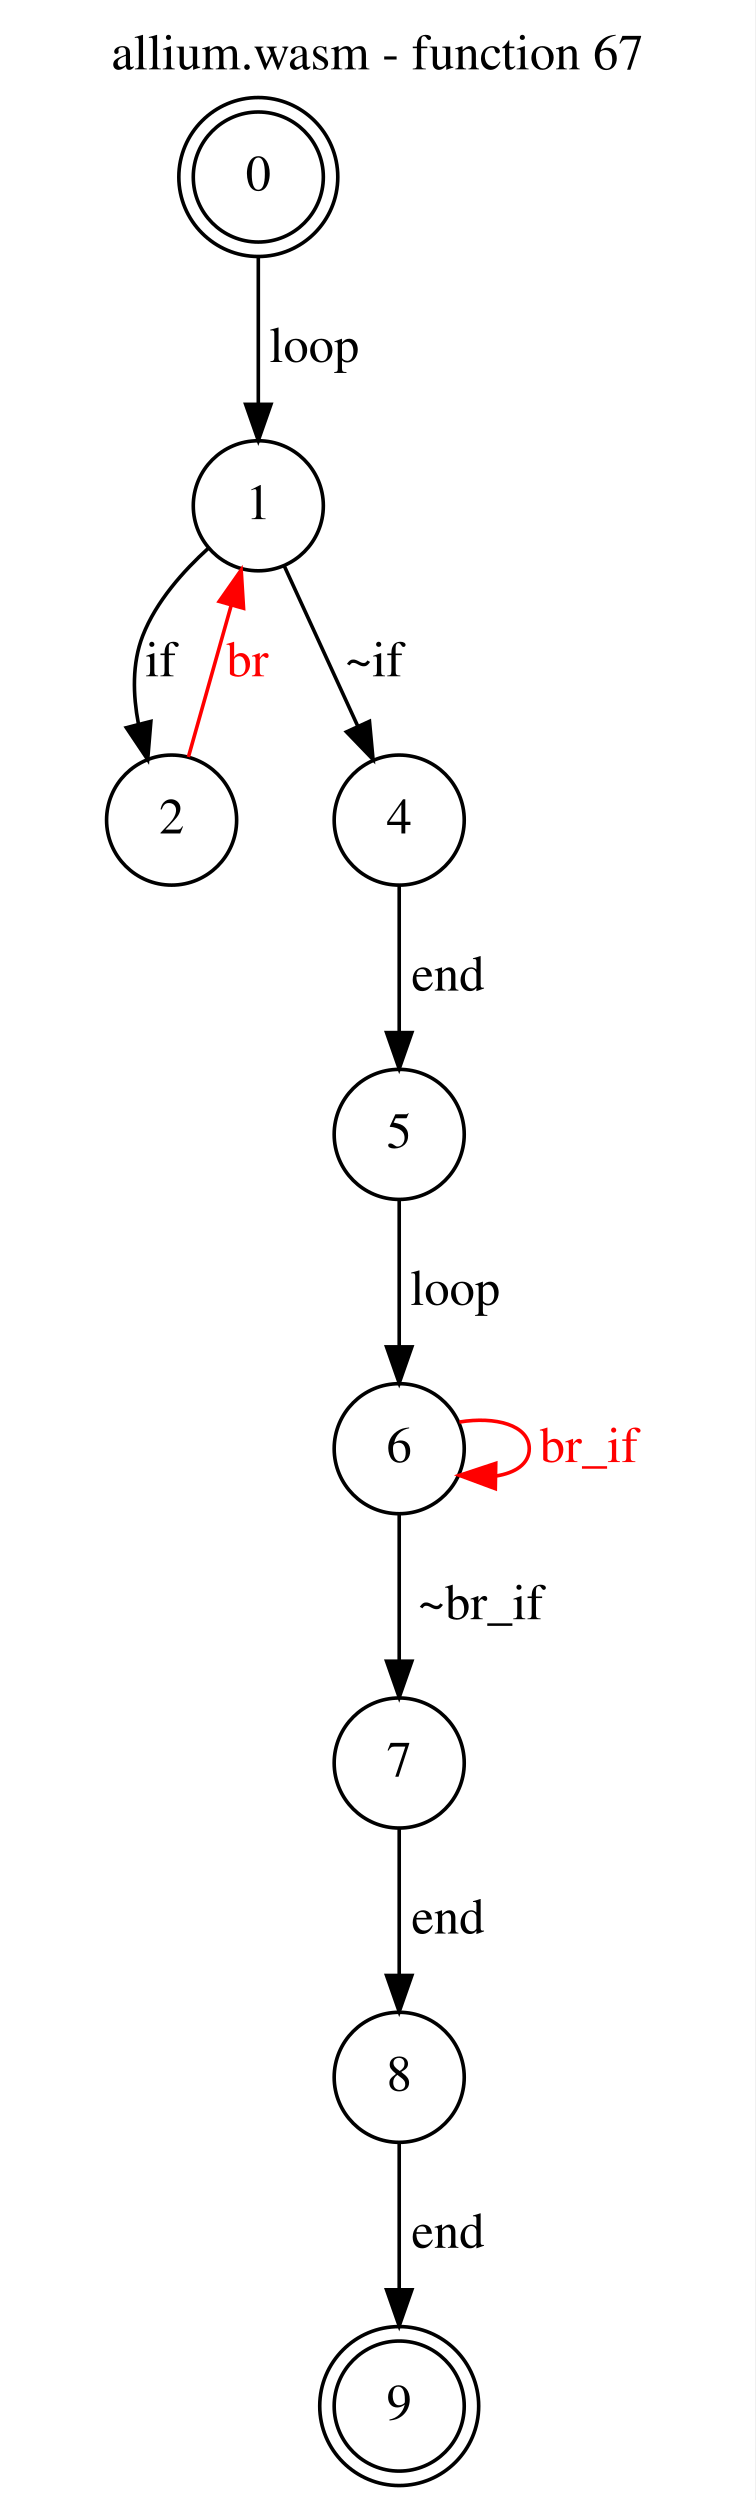
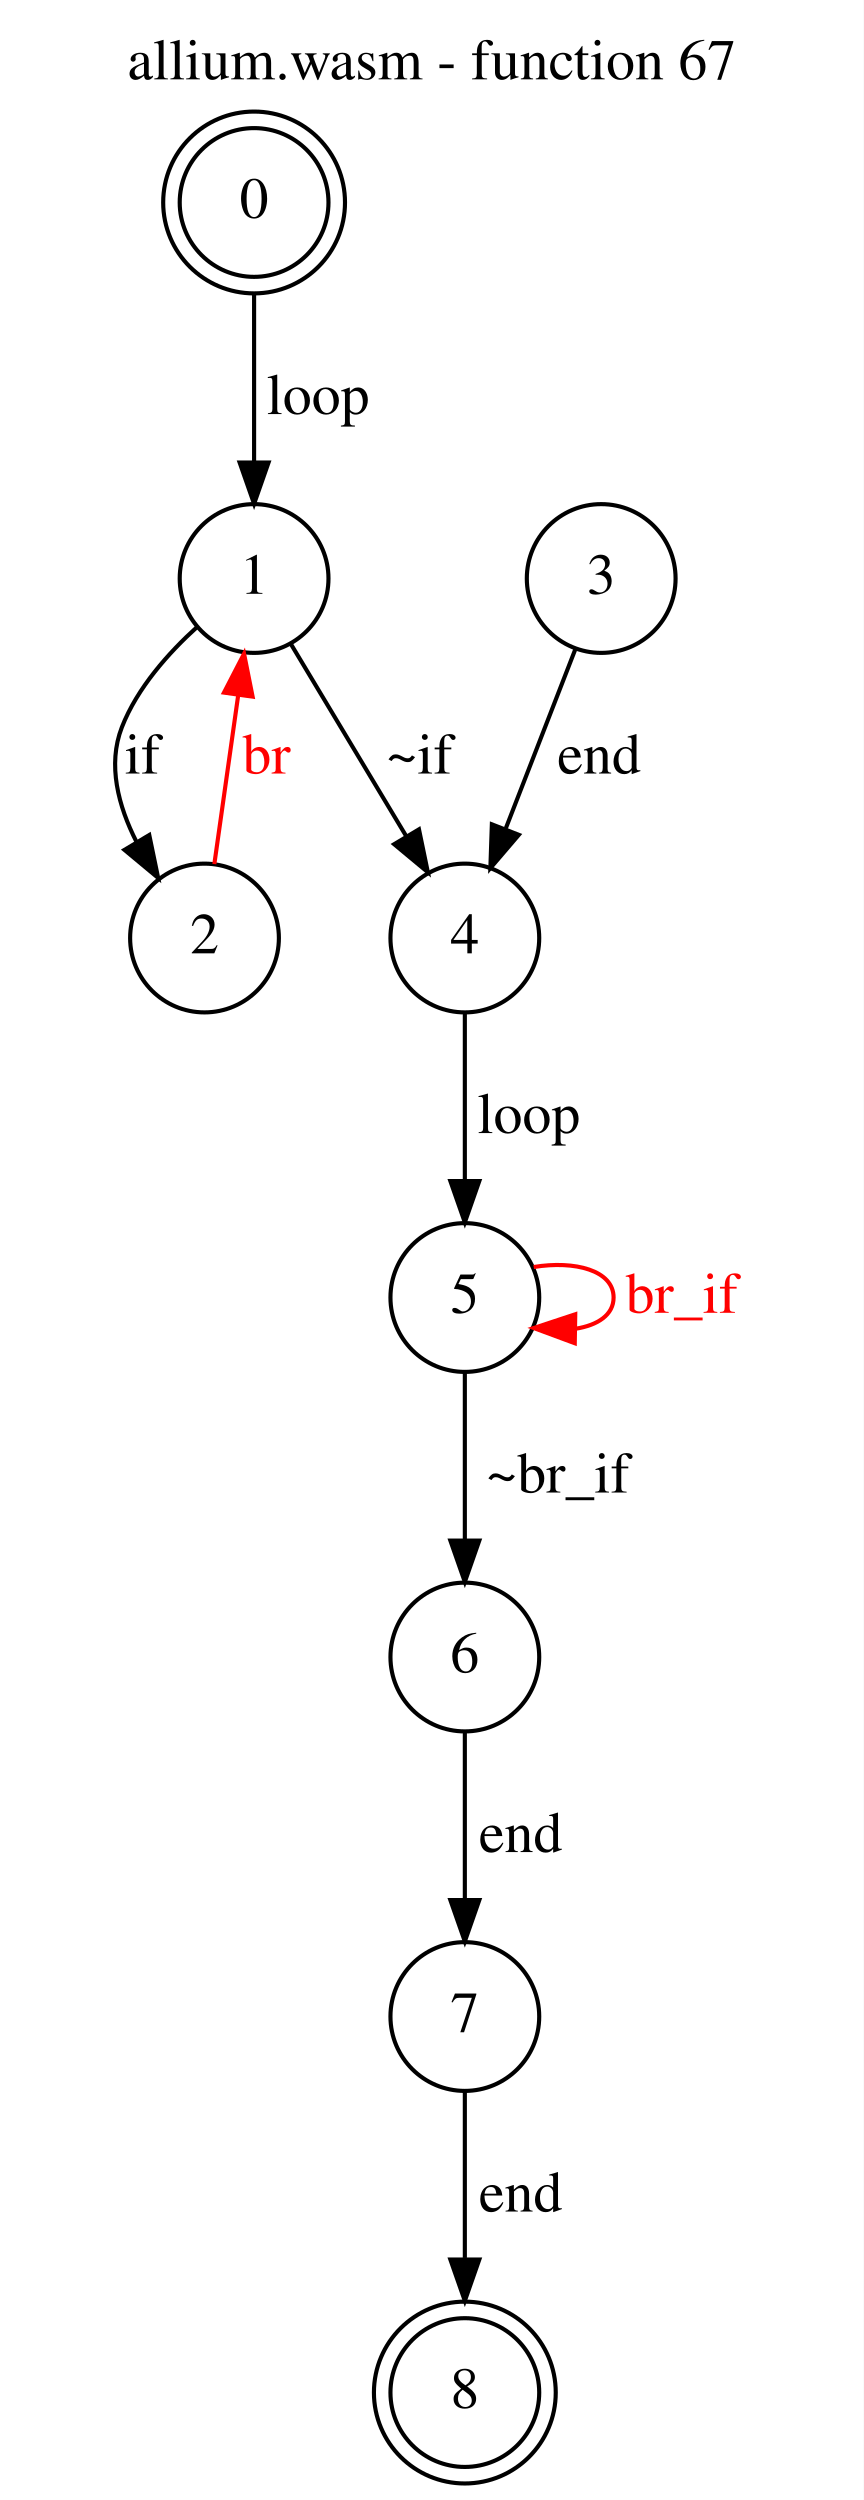
- <svg xmlns="http://www.w3.org/2000/svg" width="209pt" height="692pt" viewBox="0.00 0.00 209.00 692.00">
-   <g id="graph0" class="graph" transform="scale(1 1) rotate(0) translate(4 688)">
-     <polygon fill="white" stroke="transparent" points="-4,4 -4,-688 205,-688 205,4 -4,4" />
-     <text text-anchor="middle" x="100.5" y="-668.8" font-family="Times,serif" font-size="14.00">allium.wasm - function 67</text>
+ <svg xmlns="http://www.w3.org/2000/svg" width="209pt" height="605pt" viewBox="0.00 0.00 209.00 605.00">
+   <g id="graph0" class="graph" transform="scale(1 1) rotate(0) translate(4 601)">
+     <polygon fill="white" stroke="transparent" points="-4,4 -4,-601 205,-601 205,4 -4,4" />
+     <text text-anchor="middle" x="100.5" y="-581.8" font-family="Times,serif" font-size="14.00">allium.wasm - function 67</text>
    <g id="node1" class="node">
-       <ellipse fill="none" stroke="black" cx="67.5" cy="-639" rx="18" ry="18" />
-       <ellipse fill="none" stroke="black" cx="67.5" cy="-639" rx="22" ry="22" />
-       <text text-anchor="middle" x="67.5" y="-635.3" font-family="Times,serif" font-size="14.00">0</text>
+       <ellipse fill="none" stroke="black" cx="57.49" cy="-552" rx="18" ry="18" />
+       <ellipse fill="none" stroke="black" cx="57.49" cy="-552" rx="22" ry="22" />
+       <text text-anchor="middle" x="57.49" y="-548.3" font-family="Times,serif" font-size="14.00">0</text>
    </g>
    <g id="node3" class="node">
-       <ellipse fill="none" stroke="black" cx="67.5" cy="-548" rx="18" ry="18" />
-       <text text-anchor="middle" x="67.5" y="-544.3" font-family="Times,serif" font-size="14.00">1</text>
+       <ellipse fill="none" stroke="black" cx="57.49" cy="-461" rx="18" ry="18" />
+       <text text-anchor="middle" x="57.49" y="-457.3" font-family="Times,serif" font-size="14.00">1</text>
    </g>
    <g id="edge1" class="edge">
-       <path fill="none" stroke="black" d="M67.5,-616.91C67.5,-604.78 67.5,-589.41 67.5,-576.36" />
-       <polygon fill="black" stroke="black" points="71,-576.07 67.5,-566.07 64,-576.07 71,-576.07" />
-       <text text-anchor="middle" x="83" y="-587.8" font-family="Times,serif" font-size="14.00">loop</text>
+       <path fill="none" stroke="black" d="M57.49,-529.91C57.49,-517.78 57.49,-502.41 57.49,-489.36" />
+       <polygon fill="black" stroke="black" points="60.99,-489.07 57.49,-479.07 53.99,-489.07 60.99,-489.07" />
+       <text text-anchor="middle" x="72.99" y="-500.8" font-family="Times,serif" font-size="14.00">loop</text>
    </g>
    <g id="node2" class="node">
-       <ellipse fill="none" stroke="black" cx="106.5" cy="-22" rx="18" ry="18" />
-       <ellipse fill="none" stroke="black" cx="106.5" cy="-22" rx="22" ry="22" />
-       <text text-anchor="middle" x="106.5" y="-18.3" font-family="Times,serif" font-size="14.00">9</text>
+       <ellipse fill="none" stroke="black" cx="108.49" cy="-22" rx="18" ry="18" />
+       <ellipse fill="none" stroke="black" cx="108.49" cy="-22" rx="22" ry="22" />
+       <text text-anchor="middle" x="108.49" y="-18.3" font-family="Times,serif" font-size="14.00">8</text>
    </g>
    <g id="node4" class="node">
-       <ellipse fill="none" stroke="black" cx="43.5" cy="-461" rx="18" ry="18" />
-       <text text-anchor="middle" x="43.5" y="-457.3" font-family="Times,serif" font-size="14.00">2</text>
+       <ellipse fill="none" stroke="black" cx="45.49" cy="-374" rx="18" ry="18" />
+       <text text-anchor="middle" x="45.49" y="-370.3" font-family="Times,serif" font-size="14.00">2</text>
    </g>
    <g id="edge2" class="edge">
-       <path fill="none" stroke="black" d="M53.7,-536.27C46.82,-530.03 39.19,-521.52 35.5,-512 32.54,-504.36 32.79,-495.66 34.31,-487.68" />
-       <polygon fill="black" stroke="black" points="37.76,-488.32 36.88,-477.76 30.98,-486.57 37.76,-488.32" />
-       <text text-anchor="middle" x="40.5" y="-500.8" font-family="Times,serif" font-size="14.00">if</text>
+       <path fill="none" stroke="black" d="M43.69,-449.27C36.81,-443.03 29.19,-434.52 25.49,-425 21.96,-415.91 24.63,-405.93 29.02,-397.29" />
+       <polygon fill="black" stroke="black" points="32.12,-398.93 34.27,-388.55 26.12,-395.33 32.12,-398.93" />
+       <text text-anchor="middle" x="30.49" y="-413.8" font-family="Times,serif" font-size="14.00">if</text>
    </g>
    <g id="node5" class="node">
-       <ellipse fill="none" stroke="black" cx="106.5" cy="-461" rx="18" ry="18" />
-       <text text-anchor="middle" x="106.5" y="-457.3" font-family="Times,serif" font-size="14.00">4</text>
+       <ellipse fill="none" stroke="black" cx="108.49" cy="-374" rx="18" ry="18" />
+       <text text-anchor="middle" x="108.49" y="-370.3" font-family="Times,serif" font-size="14.00">4</text>
    </g>
    <g id="edge3" class="edge">
-       <path fill="none" stroke="black" d="M74.65,-531.41C80.33,-519.03 88.39,-501.47 94.98,-487.11" />
-       <polygon fill="black" stroke="black" points="98.27,-488.33 99.26,-477.78 91.91,-485.41 98.27,-488.33" />
-       <text text-anchor="middle" x="99.5" y="-500.8" font-family="Times,serif" font-size="14.00">~if</text>
+       <path fill="none" stroke="black" d="M66.37,-445.19C74.08,-432.35 85.37,-413.54 94.32,-398.62" />
+       <polygon fill="black" stroke="black" points="97.39,-400.3 99.54,-389.92 91.39,-396.7 97.39,-400.3" />
+       <text text-anchor="middle" x="97.49" y="-413.8" font-family="Times,serif" font-size="14.00">~if</text>
    </g>
    <g id="edge4" class="edge">
-       <path fill="none" stroke="red" d="M48.15,-478.47C51.5,-490.34 56.1,-506.62 59.97,-520.34" />
-       <polygon fill="red" stroke="red" points="56.67,-521.53 62.76,-530.21 63.41,-519.63 56.67,-521.53" />
-       <text text-anchor="middle" x="64.5" y="-500.8" font-family="Times,serif" font-size="14.00" fill="red">br</text>
+       <path fill="none" stroke="red" d="M47.87,-391.89C49.52,-403.53 51.74,-419.25 53.63,-432.66" />
+       <polygon fill="red" stroke="red" points="50.2,-433.39 55.06,-442.8 57.13,-432.41 50.2,-433.39" />
+       <text text-anchor="middle" x="60.49" y="-413.8" font-family="Times,serif" font-size="14.00" fill="red">br</text>
+     </g>
+     <g id="node7" class="node">
+       <ellipse fill="none" stroke="black" cx="108.49" cy="-287" rx="18" ry="18" />
+       <text text-anchor="middle" x="108.49" y="-283.3" font-family="Times,serif" font-size="14.00">5</text>
+     </g>
+     <g id="edge6" class="edge">
+       <path fill="none" stroke="black" d="M108.49,-355.8C108.49,-344.16 108.49,-328.55 108.49,-315.24" />
+       <polygon fill="black" stroke="black" points="111.99,-315.18 108.49,-305.18 104.99,-315.18 111.99,-315.18" />
+       <text text-anchor="middle" x="123.99" y="-326.8" font-family="Times,serif" font-size="14.00">loop</text>
    </g>
    <g id="node6" class="node">
-       <ellipse fill="none" stroke="black" cx="106.5" cy="-374" rx="18" ry="18" />
-       <text text-anchor="middle" x="106.5" y="-370.3" font-family="Times,serif" font-size="14.00">5</text>
+       <ellipse fill="none" stroke="black" cx="141.49" cy="-461" rx="18" ry="18" />
+       <text text-anchor="middle" x="141.49" y="-457.3" font-family="Times,serif" font-size="14.00">3</text>
    </g>
    <g id="edge5" class="edge">
-       <path fill="none" stroke="black" d="M106.5,-442.8C106.5,-431.16 106.5,-415.55 106.5,-402.24" />
-       <polygon fill="black" stroke="black" points="110,-402.18 106.5,-392.18 103,-402.18 110,-402.18" />
-       <text text-anchor="middle" x="120" y="-413.8" font-family="Times,serif" font-size="14.00">end</text>
-     </g>
-     <g id="node7" class="node">
-       <ellipse fill="none" stroke="black" cx="106.5" cy="-287" rx="18" ry="18" />
-       <text text-anchor="middle" x="106.5" y="-283.3" font-family="Times,serif" font-size="14.00">6</text>
-     </g>
-     <g id="edge6" class="edge">
-       <path fill="none" stroke="black" d="M106.5,-355.8C106.5,-344.16 106.5,-328.55 106.5,-315.24" />
-       <polygon fill="black" stroke="black" points="110,-315.18 106.5,-305.18 103,-315.18 110,-315.18" />
-       <text text-anchor="middle" x="122" y="-326.8" font-family="Times,serif" font-size="14.00">loop</text>
+       <path fill="none" stroke="black" d="M135.28,-444.01C130.54,-431.78 123.9,-414.68 118.41,-400.56" />
+       <polygon fill="black" stroke="black" points="121.55,-398.97 114.67,-390.92 115.03,-401.51 121.55,-398.97" />
+       <text text-anchor="middle" x="140.99" y="-413.8" font-family="Times,serif" font-size="14.00">end</text>
    </g>
    <g id="edge8" class="edge">
-       <path fill="none" stroke="red" d="M123.16,-294.38C133.12,-296.02 142.5,-293.56 142.5,-287 142.5,-282.8 138.65,-280.28 133.27,-279.44" />
-       <polygon fill="red" stroke="red" points="133.1,-275.94 123.16,-279.62 133.22,-282.94 133.1,-275.94" />
-       <text text-anchor="middle" x="159" y="-283.3" font-family="Times,serif" font-size="14.00" fill="red">br_if</text>
+       <path fill="none" stroke="red" d="M125.15,-294.38C135.12,-296.02 144.49,-293.56 144.49,-287 144.49,-282.8 140.64,-280.28 135.26,-279.44" />
+       <polygon fill="red" stroke="red" points="135.09,-275.94 125.15,-279.62 135.21,-282.94 135.09,-275.94" />
+       <text text-anchor="middle" x="160.99" y="-283.3" font-family="Times,serif" font-size="14.00" fill="red">br_if</text>
    </g>
    <g id="node8" class="node">
-       <ellipse fill="none" stroke="black" cx="106.5" cy="-200" rx="18" ry="18" />
-       <text text-anchor="middle" x="106.5" y="-196.3" font-family="Times,serif" font-size="14.00">7</text>
+       <ellipse fill="none" stroke="black" cx="108.49" cy="-200" rx="18" ry="18" />
+       <text text-anchor="middle" x="108.49" y="-196.3" font-family="Times,serif" font-size="14.00">6</text>
    </g>
    <g id="edge7" class="edge">
-       <path fill="none" stroke="black" d="M106.5,-268.8C106.5,-257.16 106.5,-241.55 106.5,-228.24" />
-       <polygon fill="black" stroke="black" points="110,-228.18 106.5,-218.18 103,-228.18 110,-228.18" />
-       <text text-anchor="middle" x="129" y="-239.8" font-family="Times,serif" font-size="14.00">~br_if</text>
+       <path fill="none" stroke="black" d="M108.49,-268.8C108.49,-257.16 108.49,-241.55 108.49,-228.24" />
+       <polygon fill="black" stroke="black" points="111.99,-228.18 108.49,-218.18 104.99,-228.18 111.99,-228.18" />
+       <text text-anchor="middle" x="130.99" y="-239.8" font-family="Times,serif" font-size="14.00">~br_if</text>
    </g>
    <g id="node9" class="node">
-       <ellipse fill="none" stroke="black" cx="106.5" cy="-113" rx="18" ry="18" />
-       <text text-anchor="middle" x="106.5" y="-109.3" font-family="Times,serif" font-size="14.00">8</text>
+       <ellipse fill="none" stroke="black" cx="108.49" cy="-113" rx="18" ry="18" />
+       <text text-anchor="middle" x="108.49" y="-109.3" font-family="Times,serif" font-size="14.00">7</text>
    </g>
    <g id="edge9" class="edge">
-       <path fill="none" stroke="black" d="M106.5,-181.8C106.5,-170.16 106.5,-154.55 106.5,-141.24" />
-       <polygon fill="black" stroke="black" points="110,-141.18 106.5,-131.18 103,-141.18 110,-141.18" />
-       <text text-anchor="middle" x="120" y="-152.8" font-family="Times,serif" font-size="14.00">end</text>
+       <path fill="none" stroke="black" d="M108.49,-181.8C108.49,-170.16 108.49,-154.55 108.49,-141.24" />
+       <polygon fill="black" stroke="black" points="111.99,-141.18 108.49,-131.18 104.99,-141.18 111.99,-141.18" />
+       <text text-anchor="middle" x="121.99" y="-152.8" font-family="Times,serif" font-size="14.00">end</text>
    </g>
    <g id="edge10" class="edge">
-       <path fill="none" stroke="black" d="M106.5,-94.84C106.5,-83.44 106.5,-68.13 106.5,-54.58" />
-       <polygon fill="black" stroke="black" points="110,-54.19 106.5,-44.19 103,-54.19 110,-54.19" />
-       <text text-anchor="middle" x="120" y="-65.8" font-family="Times,serif" font-size="14.00">end</text>
+       <path fill="none" stroke="black" d="M108.49,-94.84C108.49,-83.44 108.49,-68.13 108.49,-54.58" />
+       <polygon fill="black" stroke="black" points="111.99,-54.19 108.49,-44.19 104.99,-54.19 111.99,-54.19" />
+       <text text-anchor="middle" x="121.99" y="-65.8" font-family="Times,serif" font-size="14.00">end</text>
    </g>
  </g>
</svg>
